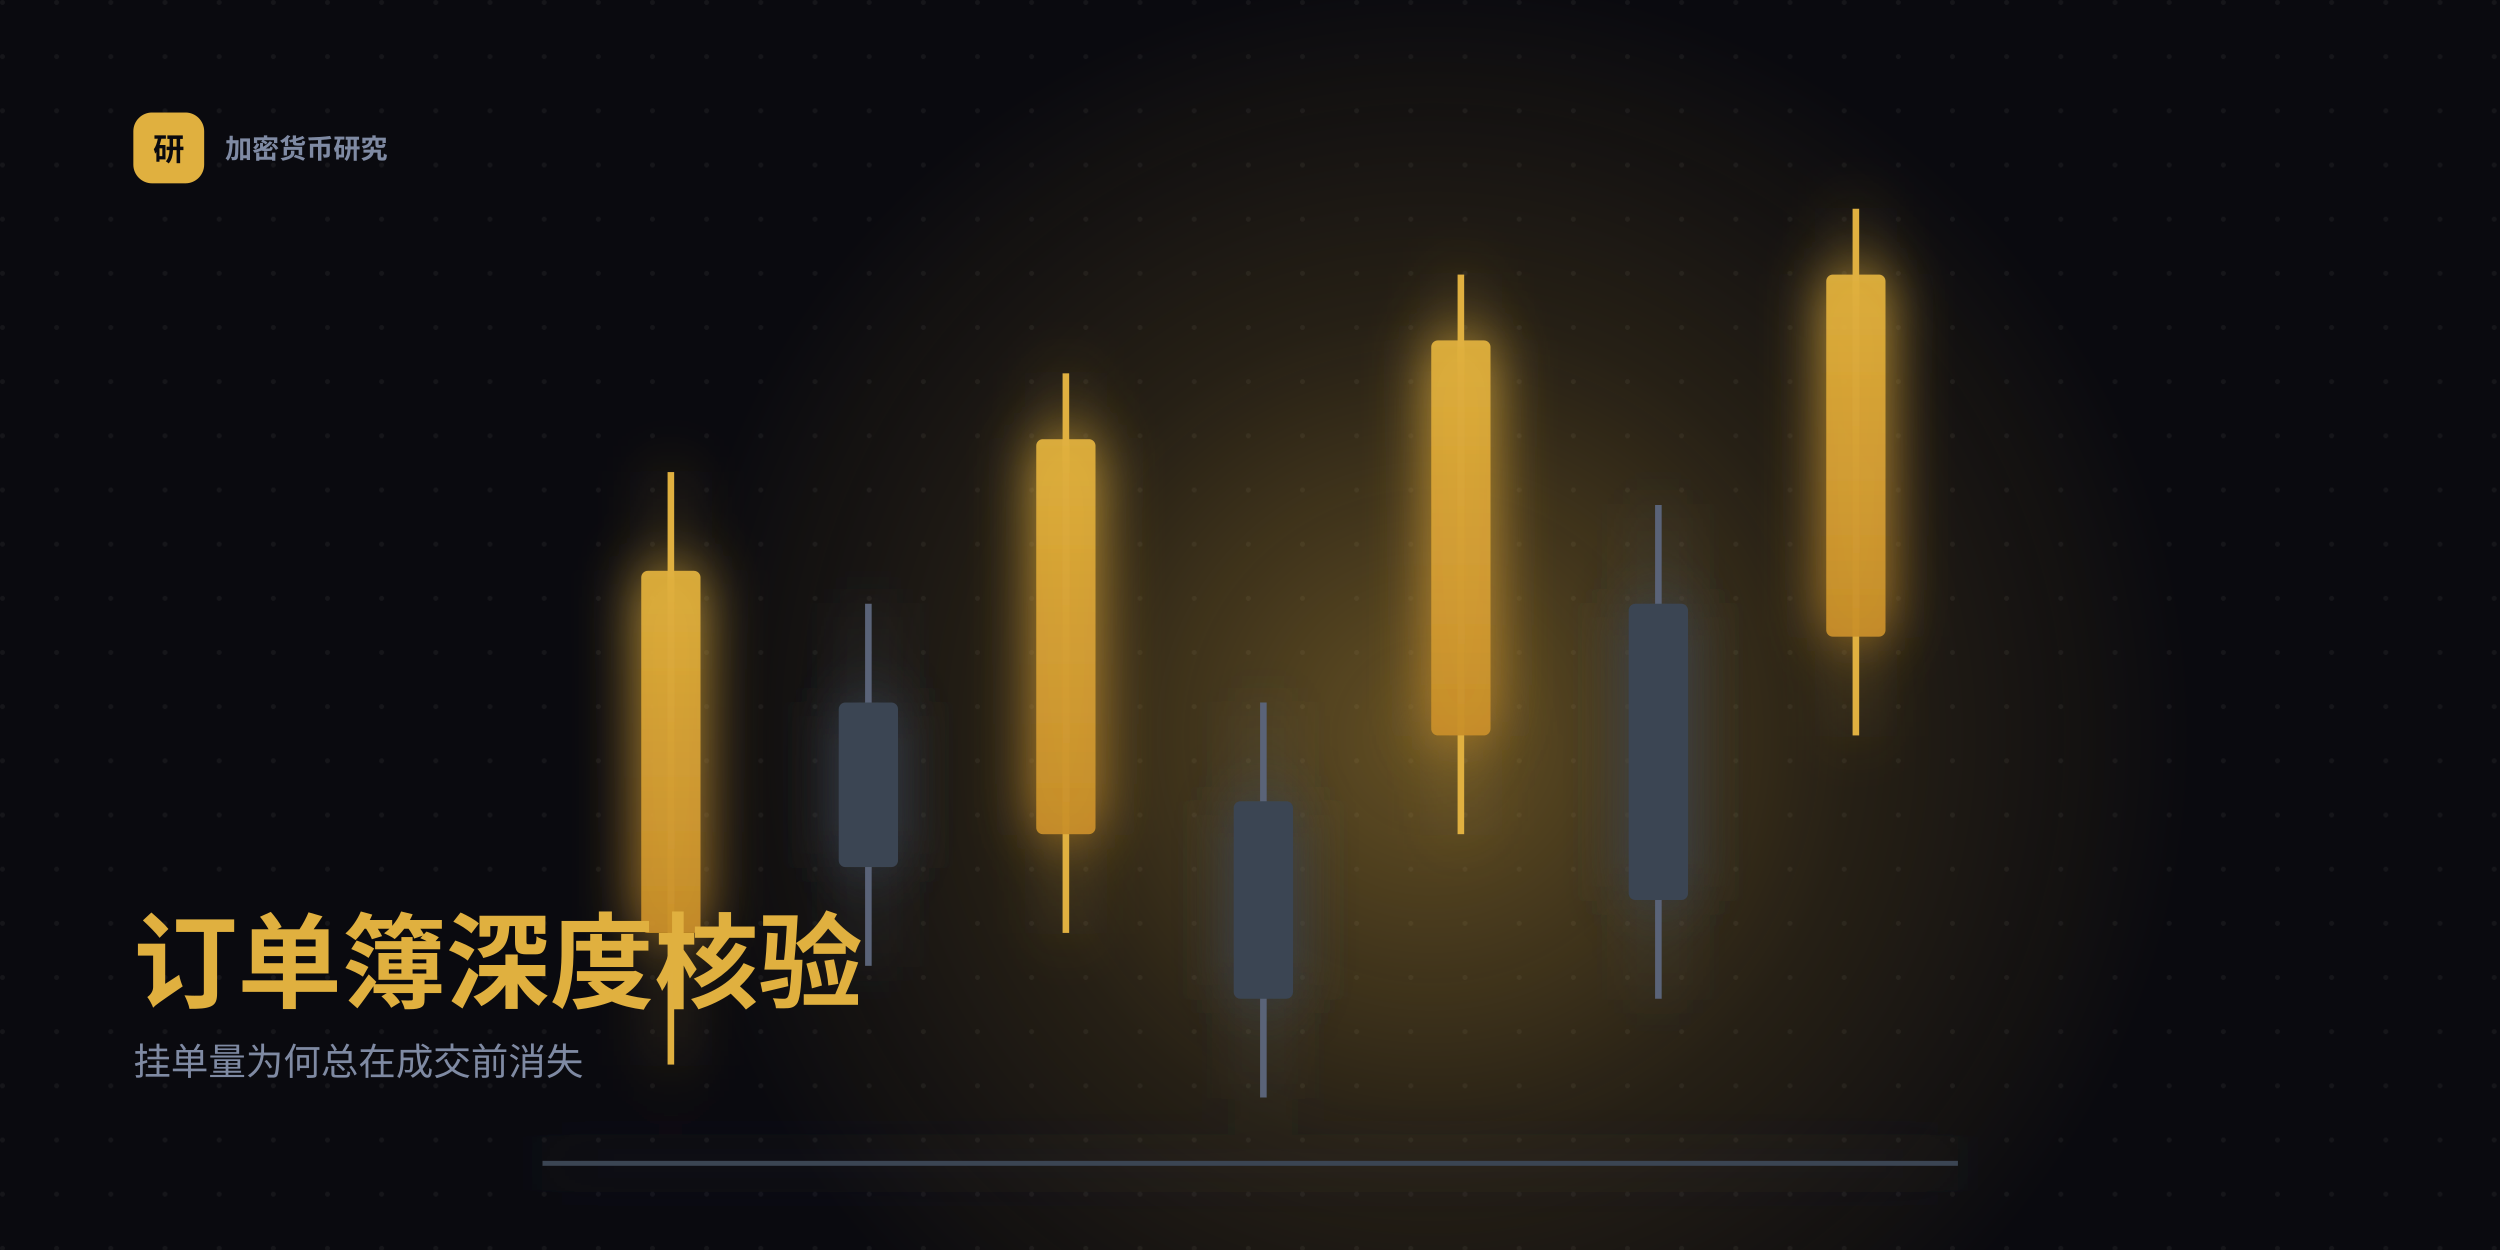
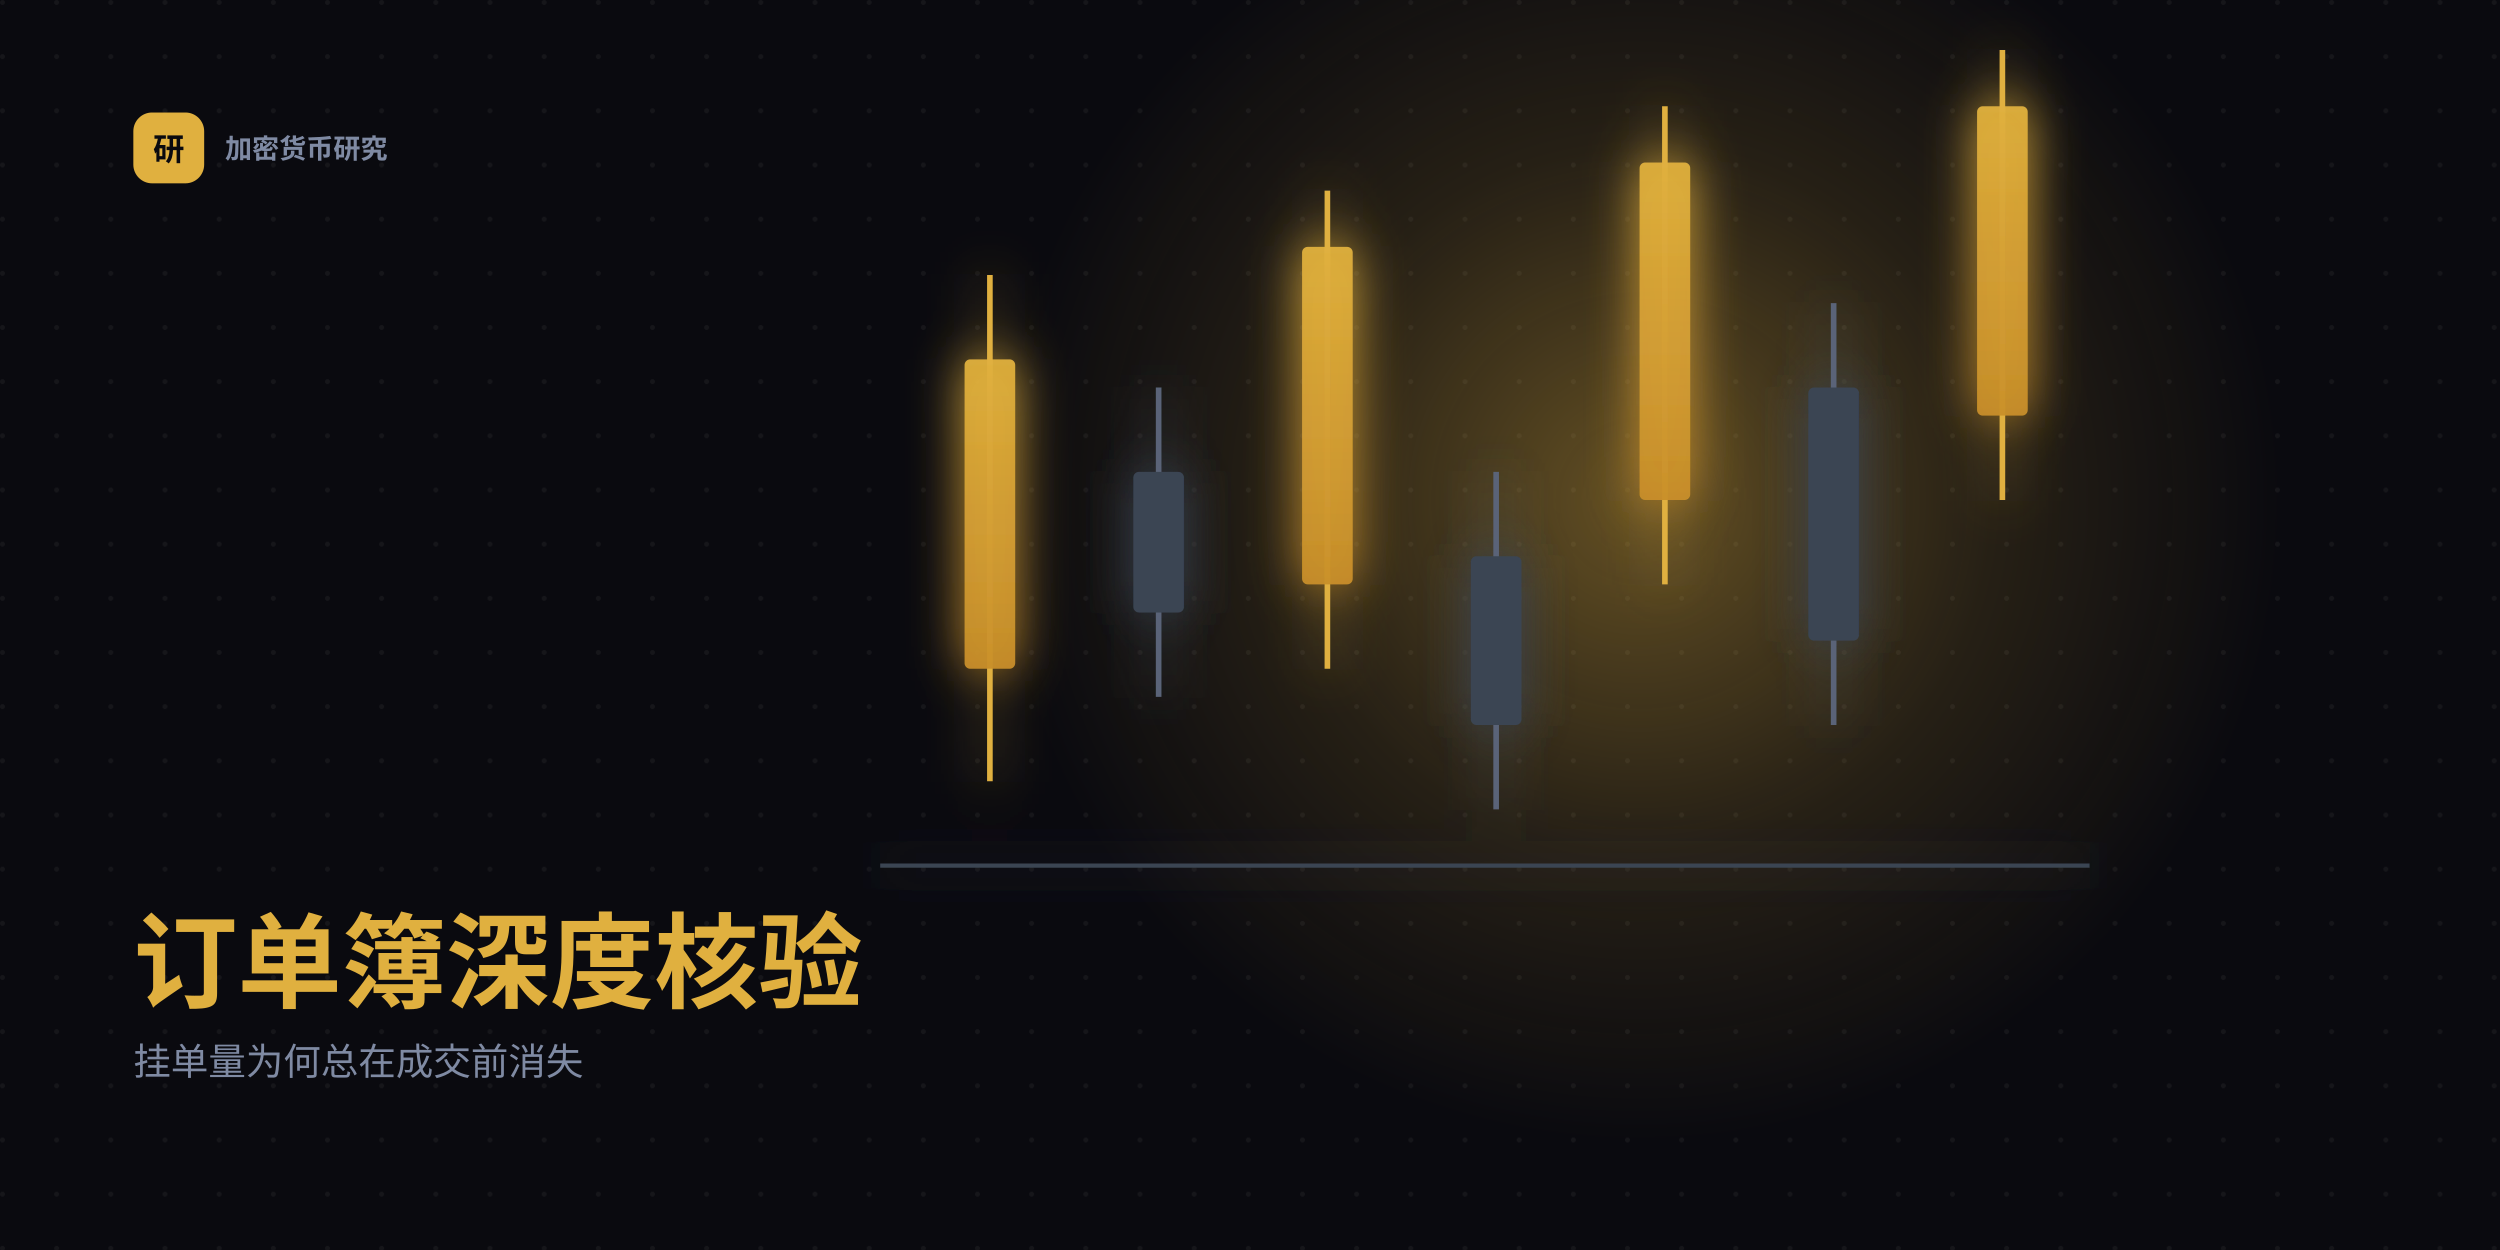
<svg xmlns="http://www.w3.org/2000/svg" viewBox="0 0 1200 600" role="img" aria-label="订单簿深度核验：挂单量为何总在成交前消失 主题配图">
  <defs>
    <radialGradient id="gloworderbookdzh" cx="50%" cy="50%" r="50%">
      <stop offset="0%" stop-color="#e0b03f" stop-opacity="0.42" />
      <stop offset="55%" stop-color="#e0b03f" stop-opacity="0.13" />
      <stop offset="100%" stop-color="#e0b03f" stop-opacity="0" />
    </radialGradient>
    <linearGradient id="barorderbookdzh" x1="0" y1="1" x2="0" y2="0">
      <stop offset="0%" stop-color="#c98f2a" stop-opacity="0.95" />
      <stop offset="100%" stop-color="#e0b03f" stop-opacity="0.95" />
    </linearGradient>
    <filter id="softorderbookdzh" x="-80%" y="-80%" width="260%" height="260%">
      <feGaussianBlur stdDeviation="9" result="b" />
      <feMerge>
        <feMergeNode in="b" />
        <feMergeNode in="SourceGraphic" />
      </feMerge>
    </filter>
    <pattern id="dotsorderbookdzh" width="26" height="26" patternUnits="userSpaceOnUse">
      <circle cx="1.2" cy="1.2" r="1.2" fill="#ffffff" fill-opacity="0.05" />
    </pattern>
  </defs>
  <rect width="1200" height="600" fill="#0a0a0f" />
  <rect width="1200" height="600" fill="url(#dotsorderbookdzh)" />
  <g transform="translate(64,54)">
    <rect x="0" y="0" width="34" height="34" rx="9" fill="#e0b03f" />
    <text x="17" y="23" font-family="'Segoe UI',Arial,sans-serif" font-size="15" font-weight="700" fill="#0a0a0f" text-anchor="middle">研</text>
    <text x="44" y="22" font-family="'Segoe UI',Arial,sans-serif" font-size="13" font-weight="600" fill="#7f8aa3">加密货币研究</text>
  </g>
-   <g transform="translate(-735,37) scale(1.58)">
+   <g transform="translate(-428,-30) scale(1.35)">
    <circle cx="900" cy="200" r="230" fill="url(#gloworderbookdzh)" />
    <g filter="url(#softorderbookdzh)">
      <line x1="630" y1="330" x2="1060" y2="330" stroke="#3a4452" stroke-width="1.5" />
      <line x1="669" y1="120" x2="669" y2="300" stroke="#e0b03f" stroke-width="2" />
      <rect x="660" y="150" width="18" height="110" rx="2" fill="url(#barorderbookdzh)" />
      <line x1="729" y1="160" x2="729" y2="270" stroke="#5a6478" stroke-width="2" />
      <rect x="720" y="190" width="18" height="50" rx="2" fill="#3a4452" />
      <line x1="789" y1="90" x2="789" y2="260" stroke="#e0b03f" stroke-width="2" />
      <rect x="780" y="110" width="18" height="120" rx="2" fill="url(#barorderbookdzh)" />
      <line x1="849" y1="190" x2="849" y2="310" stroke="#5a6478" stroke-width="2" />
      <rect x="840" y="220" width="18" height="60" rx="2" fill="#3a4452" />
      <line x1="909" y1="60" x2="909" y2="230" stroke="#e0b03f" stroke-width="2" />
      <rect x="900" y="80" width="18" height="120" rx="2" fill="url(#barorderbookdzh)" />
      <line x1="969" y1="130" x2="969" y2="280" stroke="#5a6478" stroke-width="2" />
      <rect x="960" y="160" width="18" height="90" rx="2" fill="#3a4452" />
      <line x1="1029" y1="40" x2="1029" y2="200" stroke="#e0b03f" stroke-width="2" />
      <rect x="1020" y="60" width="18" height="110" rx="2" fill="url(#barorderbookdzh)" />
    </g>
  </g>
  <g font-family="'Segoe UI',Arial,sans-serif" font-weight="800">
    <text font-size="50" fill="#e0b03f">
      <tspan x="64" y="480">订单簿深度核验</tspan>
    </text>
  </g>
  <text x="64" y="516" font-family="'Segoe UI',Arial,sans-serif" font-size="18" fill="#7f8aa3">挂单量为何总在成交前消失</text>
</svg>
